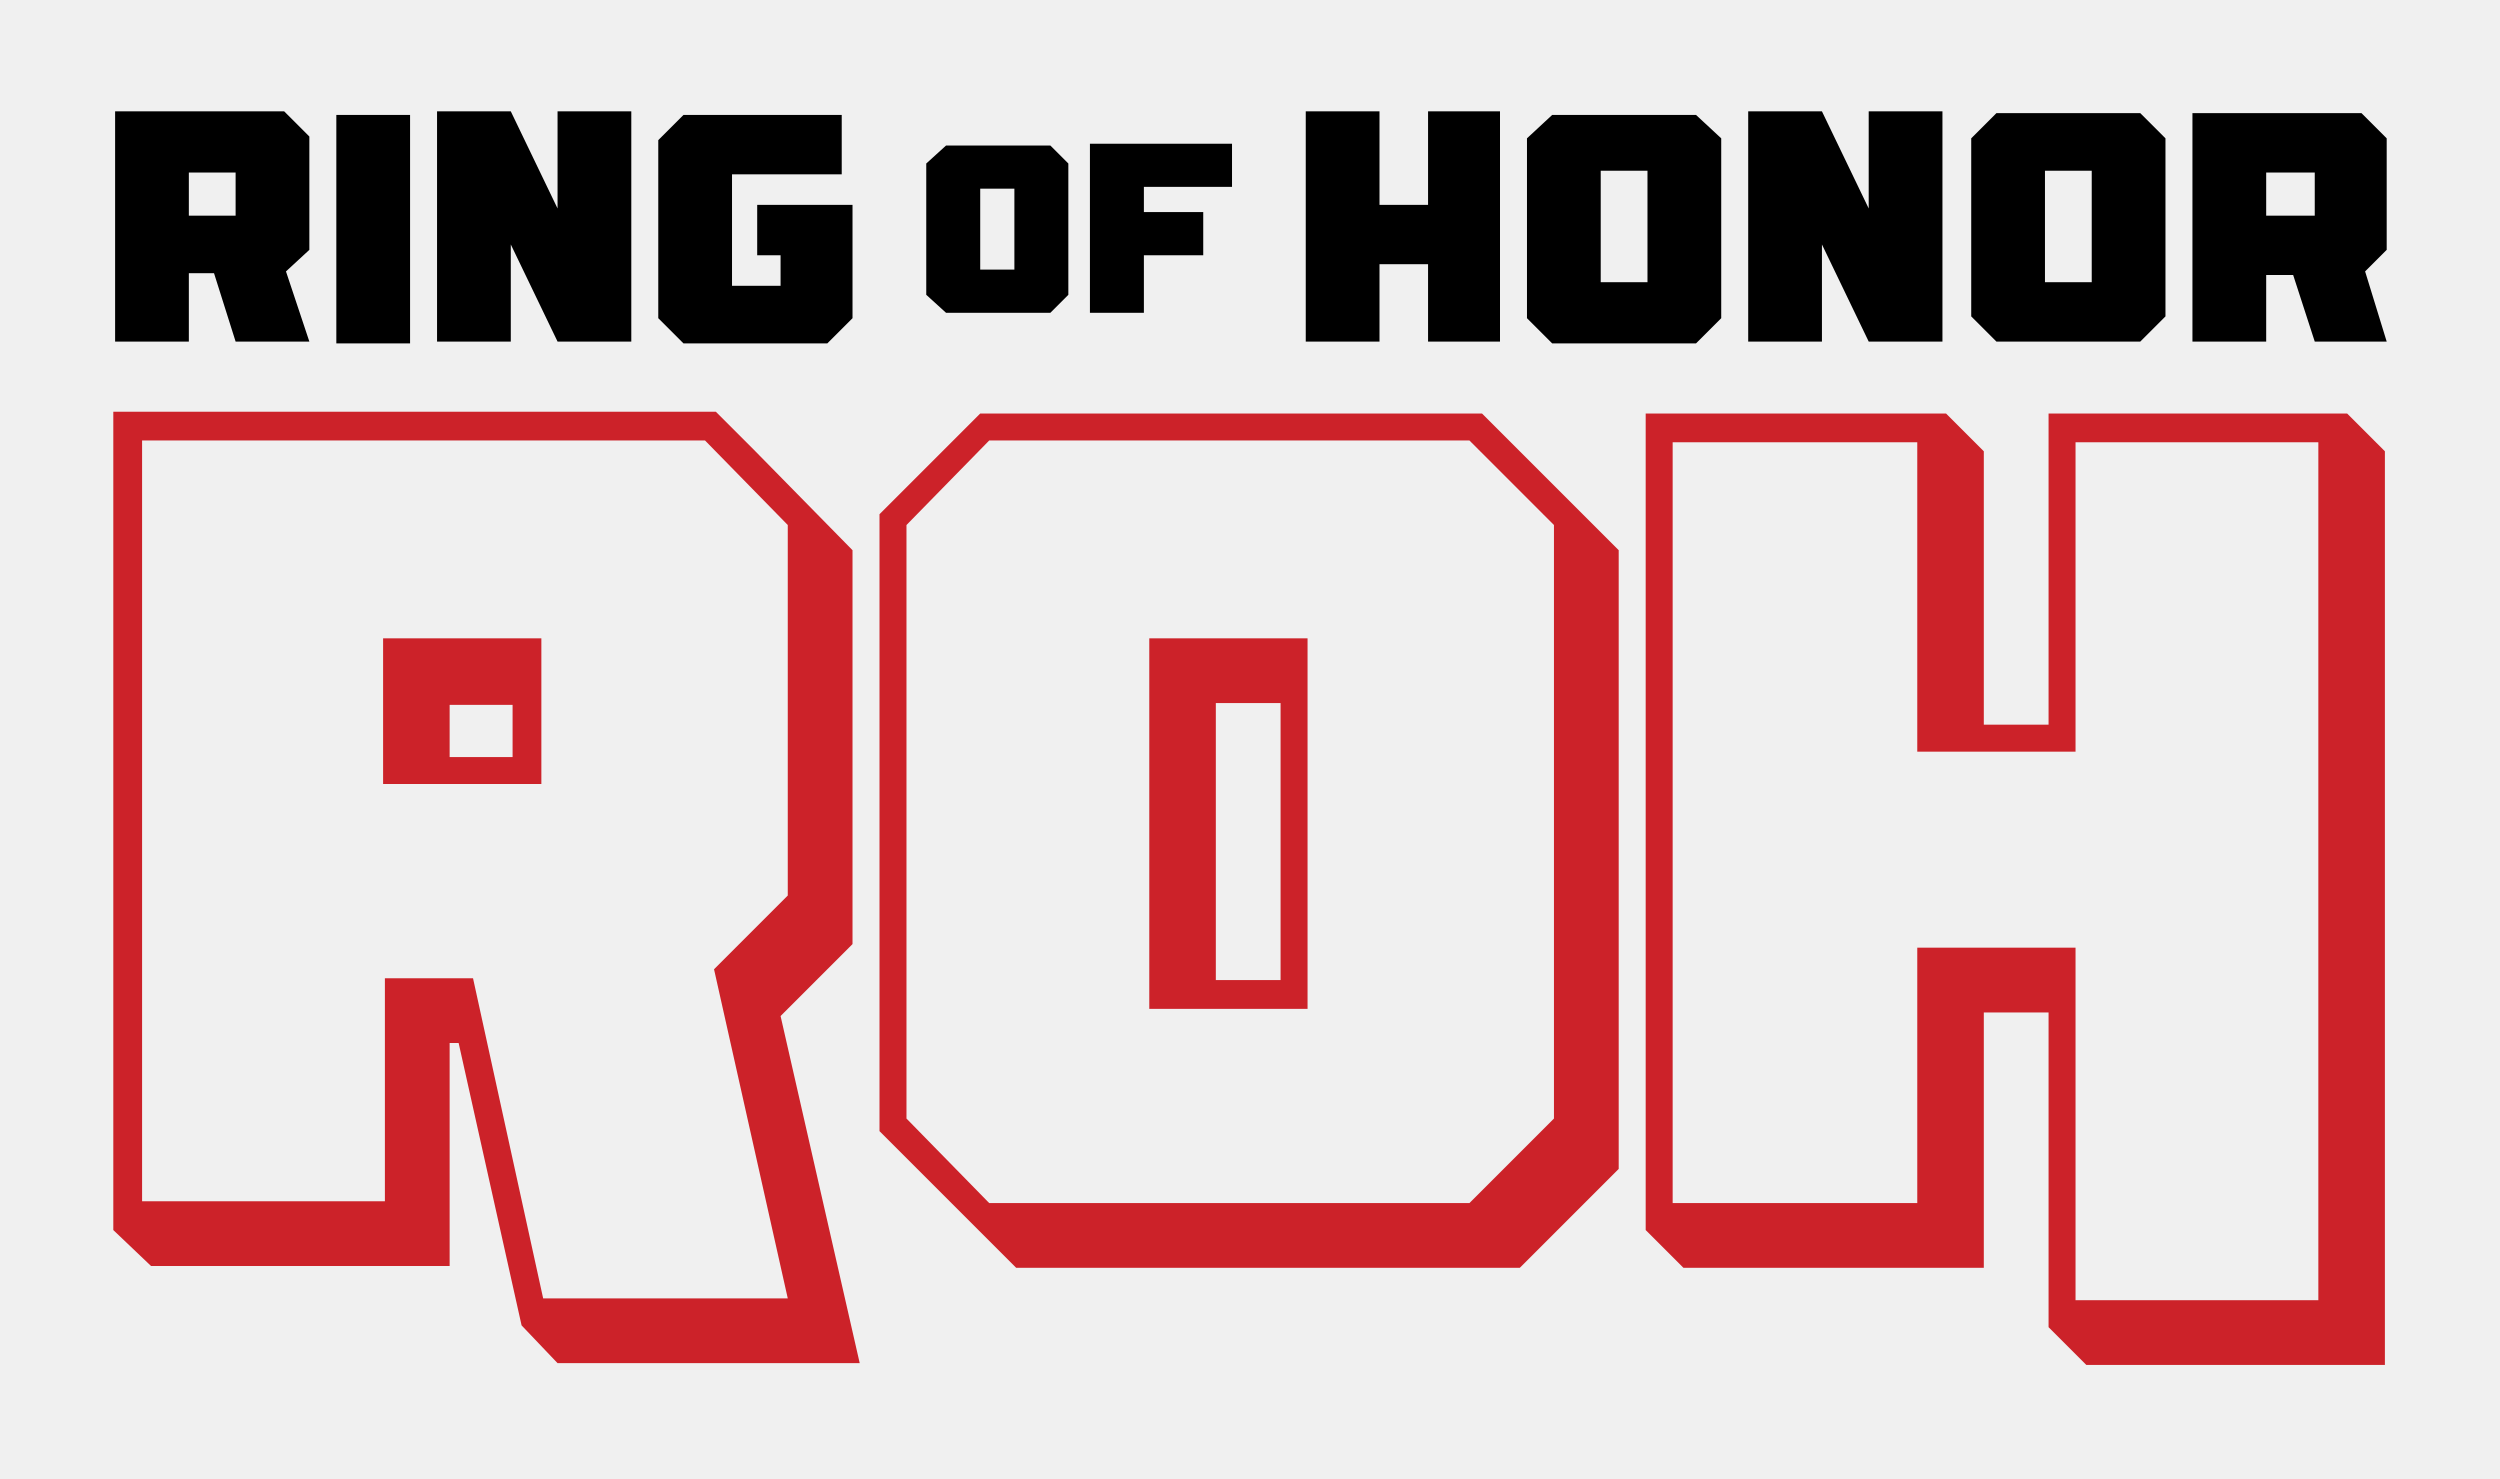
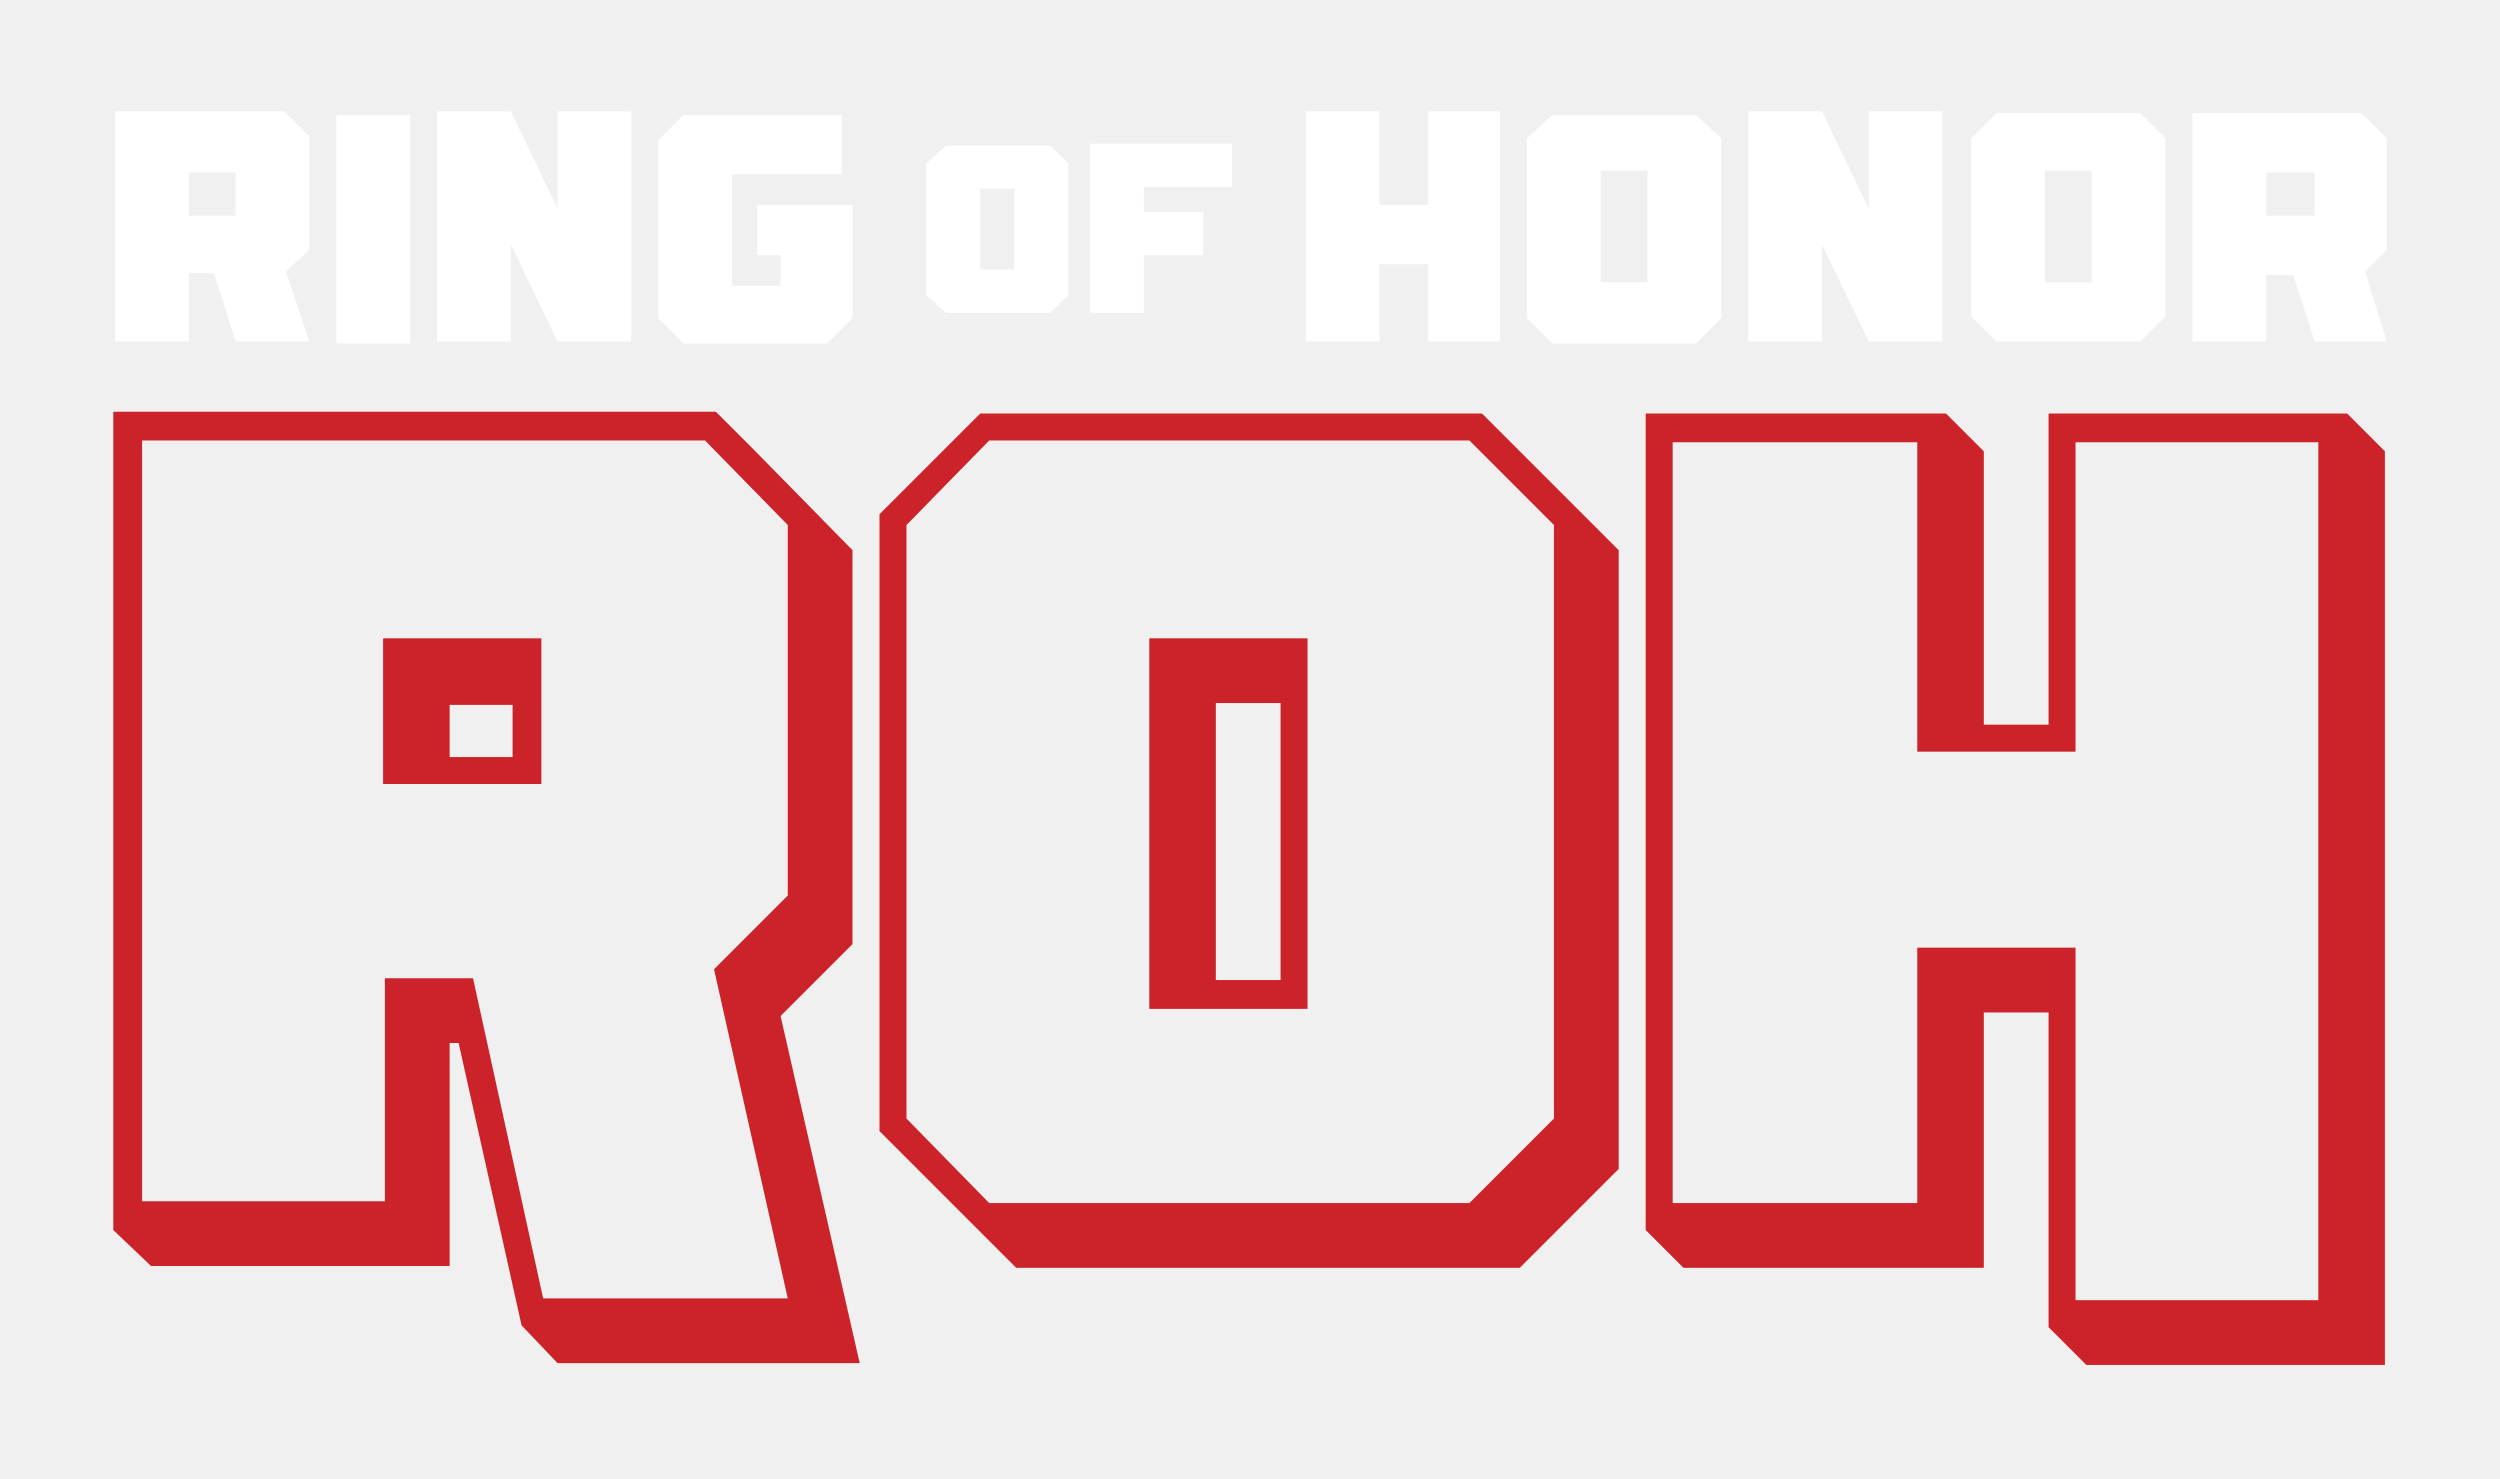
<svg xmlns="http://www.w3.org/2000/svg" version="1.2" viewBox="0 0 139 82" width="137" height="81">
  <style>
		.s0 { fill: #cc2229 } 
- 		.s1 { fill: #000000 } 
+ 		.s1 { fill: #ffffff } 
	</style>
  <g id="Untitled">
    <g id="Layer">
      <path id="Layer" fill-rule="evenodd" class="s0" d="m25.5 57.9h-0.5v12.4h-16.6l-2.1-2v-45.5h33.5l2.1 2.1 5.5 5.6v21.9l-4 4 4.4 19.3h-16.8l-2-2.1zm18.3-28.8l-4.6-4.7h-31.3v42.3h13.5v-12.4h4.9l3.9 17.8h13.6l-4.1-18.3 4.1-4.1zm46.2 1.4v34.4l-5.5 5.5h-28l-2-2-5.6-5.6v-34.3l5.6-5.6h27.9l5.6 5.6zm-39.6-1.4v33l4.6 4.7h26.7l4.7-4.7v-33l-4.7-4.7h-26.7zm63.5 11.1v-17.3h16.6l2.1 2.1v50.8h-16.6l-2.1-2.1v-17.5h-3.6v14.2h-16.7l-2.1-2.1v-45.4h16.7l2.1 2.1v15.2zm-92.6-4.8h8.8v8.1h-8.8zm3.7 6.6h3.5v-2.9h-3.5zm90.4-17.5v17.2h-8.8v-17.2h-13.6v42.3h13.6v-14.2h8.8v19.6h13.5v-47.7zm-51.5 10.9h8.8v20.6h-8.8zm3.7 19h3.6v-15.4h-3.6z" />
      <path id="Layer" fill-rule="evenodd" class="s1" d="m18.7 6.3h4.1v12.7h-4.1zm28.7 5v6.3l-1.4 1.4h-8l-1.4-1.4v-9.9l1.4-1.4h8.8v3.3h-6.1v6.2h2.7v-1.7h-1.3v-2.8zm12-2.3v7.3l-1 1h-5.8l-1.1-1v-7.3l1.1-1h5.8zm-4.9 5.9h1.9v-4.5h-1.9zm9.1-3.2h3.3v2.4h-3.3v3.2h-3v-9.4h7.9v2.4h-4.9zm32.1-4.1v10l-1.4 1.4h-8l-1.4-1.4v-10l1.4-1.3h8zm-6.7 8h2.6v-6.2h-2.6zm31.4-8v9.9l-1.4 1.4h-8l-1.4-1.4v-9.9l1.4-1.4h8zm-6.7 8h2.6v-6.2h-2.6zm19-1.8l-1.2 1.2 1.2 3.9h-4l-1.2-3.7h-1.5v3.7h-4.1v-12.7h9.4l1.4 1.4zm-6.7-1.9h2.7v-2.4h-2.7zm-108.8 1.9l-1.3 1.2 1.3 3.9h-4.1l-1.2-3.8h-1.4v3.8h-4.1v-12.8h9.4l1.4 1.4zm-6.7-1.9h2.6v-2.4h-2.6zm72.9-5.8v12.8h-4v-4.3h-2.7v4.3h-4.1v-12.8h4.1v5.2h2.7v-5.2zm-52.4 0h4.1v12.8h-4.1l-2.6-5.4v5.4h-4.1v-12.8h4.1l2.6 5.4zm72.9 0h4.1v12.8h-4.1l-2.6-5.4v5.4h-4.1v-12.8h4.1l2.6 5.4z" />
    </g>
  </g>
</svg>
